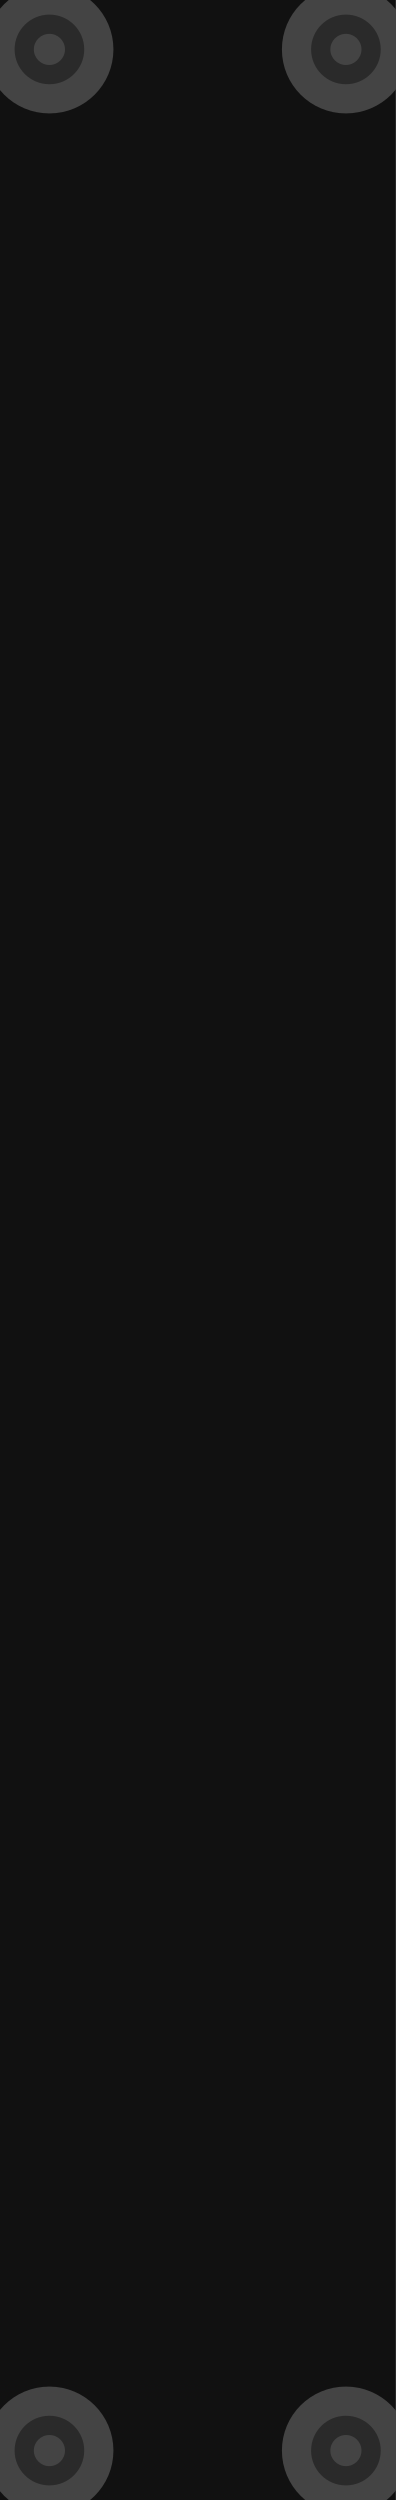
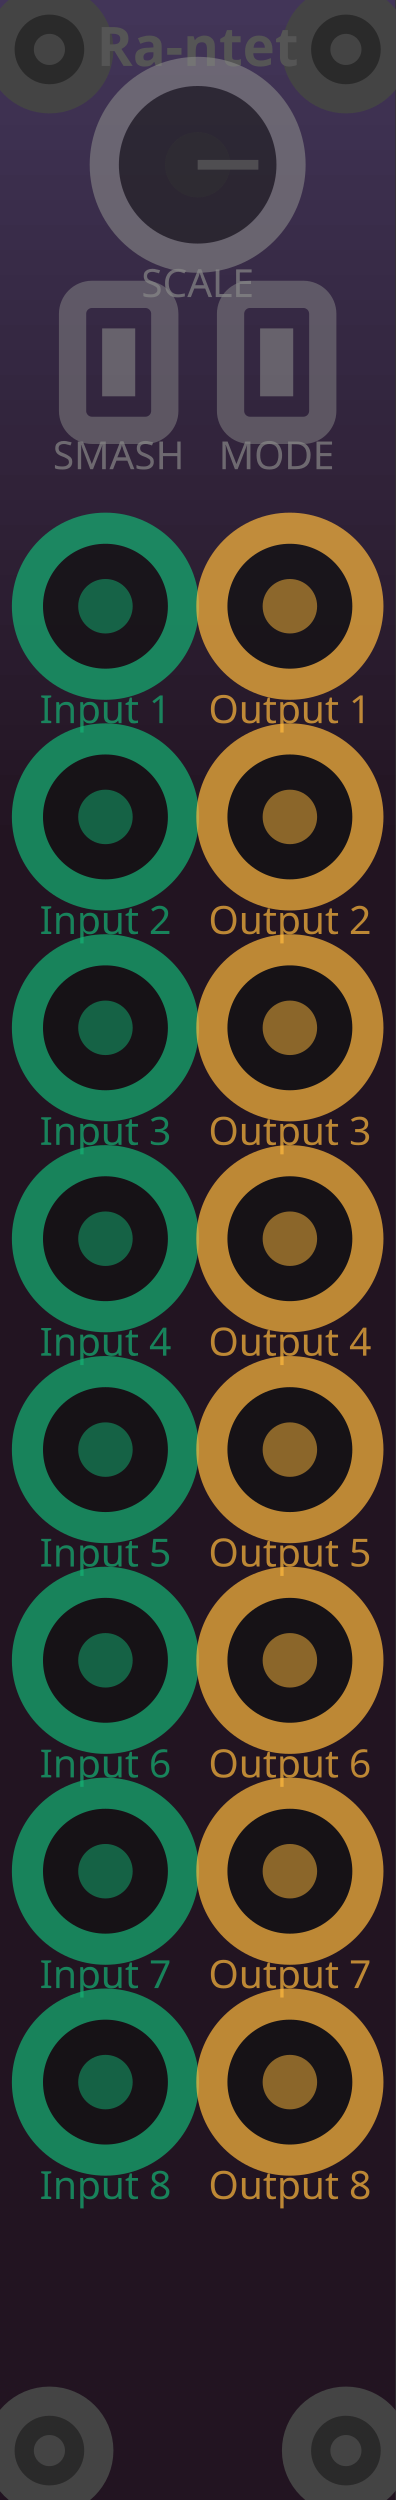
<svg xmlns="http://www.w3.org/2000/svg" viewBox="0 0 20.32 128.5" width="20.32mm" height="128.5mm">
  <rect x="0.3" y="0.3" width="19.72" height="127.9" fill="none" stroke="#333" stroke-width="1.5" />
-   <rect x="0" y="0.000" width="20.32" height="1.295" fill="#111" />
-   <rect x="0" y="1.285" width="20.32" height="1.295" fill="#111" />
-   <rect x="0" y="2.570" width="20.32" height="1.295" fill="#111" />
-   <rect x="0" y="3.855" width="20.32" height="1.295" fill="#111" />
-   <rect x="0" y="5.140" width="20.32" height="1.295" fill="#111" />
-   <rect x="0" y="6.425" width="20.32" height="1.295" fill="#111" />
-   <rect x="0" y="7.710" width="20.32" height="1.295" fill="#111" />
-   <rect x="0" y="8.995" width="20.32" height="1.295" fill="#111" />
-   <rect x="0" y="10.280" width="20.32" height="1.295" fill="#111" />
-   <rect x="0" y="11.565" width="20.32" height="1.295" fill="#111" />
-   <rect x="0" y="12.850" width="20.32" height="1.295" fill="#111" />
-   <rect x="0" y="14.135" width="20.32" height="1.295" fill="#111" />
-   <rect x="0" y="15.420" width="20.32" height="1.295" fill="#111" />
-   <rect x="0" y="16.705" width="20.32" height="1.295" fill="#111" />
-   <rect x="0" y="17.990" width="20.32" height="1.295" fill="#111" />
-   <rect x="0" y="19.275" width="20.32" height="1.295" fill="#111" />
-   <rect x="0" y="20.560" width="20.32" height="1.295" fill="#111" />
-   <rect x="0" y="21.845" width="20.32" height="1.295" fill="#111" />
-   <rect x="0" y="23.130" width="20.32" height="1.295" fill="#111" />
-   <rect x="0" y="24.415" width="20.32" height="1.295" fill="#111" />
-   <rect x="0" y="25.700" width="20.32" height="1.295" fill="#111" />
-   <rect x="0" y="26.985" width="20.32" height="1.295" fill="#111" />
-   <rect x="0" y="28.270" width="20.32" height="1.295" fill="#111" />
-   <rect x="0" y="29.555" width="20.32" height="1.295" fill="#111" />
-   <rect x="0" y="30.840" width="20.32" height="1.295" fill="#111" />
-   <rect x="0" y="32.125" width="20.32" height="1.295" fill="#111" />
-   <rect x="0" y="33.410" width="20.32" height="1.295" fill="#111" />
-   <rect x="0" y="34.695" width="20.32" height="1.295" fill="#111" />
-   <rect x="0" y="35.980" width="20.32" height="1.295" fill="#111" />
-   <rect x="0" y="37.265" width="20.32" height="1.295" fill="#111" />
-   <rect x="0" y="38.550" width="20.32" height="1.295" fill="#111" />
-   <rect x="0" y="39.835" width="20.32" height="1.295" fill="#111" />
-   <rect x="0" y="41.120" width="20.32" height="1.295" fill="#111" />
-   <rect x="0" y="42.405" width="20.32" height="1.295" fill="#111" />
-   <rect x="0" y="43.690" width="20.32" height="1.295" fill="#111" />
-   <rect x="0" y="44.975" width="20.32" height="1.295" fill="#111" />
-   <rect x="0" y="46.260" width="20.32" height="1.295" fill="#111" />
-   <rect x="0" y="47.545" width="20.32" height="1.295" fill="#111" />
-   <rect x="0" y="48.830" width="20.32" height="1.295" fill="#111" />
-   <rect x="0" y="50.115" width="20.32" height="1.295" fill="#111" />
-   <rect x="0" y="51.400" width="20.32" height="1.295" fill="#111" />
-   <rect x="0" y="52.685" width="20.32" height="1.295" fill="#111" />
-   <rect x="0" y="53.970" width="20.32" height="1.295" fill="#111" />
-   <rect x="0" y="55.255" width="20.32" height="1.295" fill="#111" />
-   <rect x="0" y="56.540" width="20.32" height="1.295" fill="#111" />
-   <rect x="0" y="57.825" width="20.32" height="1.295" fill="#111" />
-   <rect x="0" y="59.110" width="20.32" height="1.295" fill="#111" />
-   <rect x="0" y="60.395" width="20.32" height="1.295" fill="#111" />
-   <rect x="0" y="61.680" width="20.32" height="1.295" fill="#111" />
-   <rect x="0" y="62.965" width="20.32" height="1.295" fill="#111" />
-   <rect x="0" y="64.250" width="20.32" height="1.295" fill="#111" />
-   <rect x="0" y="65.535" width="20.32" height="1.295" fill="#111" />
-   <rect x="0" y="66.820" width="20.32" height="1.295" fill="#111" />
-   <rect x="0" y="68.105" width="20.32" height="1.295" fill="#111" />
-   <rect x="0" y="69.390" width="20.32" height="1.295" fill="#111" />
-   <rect x="0" y="70.675" width="20.32" height="1.295" fill="#111" />
-   <rect x="0" y="71.960" width="20.32" height="1.295" fill="#111" />
-   <rect x="0" y="73.245" width="20.32" height="1.295" fill="#111" />
-   <rect x="0" y="74.530" width="20.32" height="1.295" fill="#111" />
-   <rect x="0" y="75.815" width="20.32" height="1.295" fill="#111" />
-   <rect x="0" y="77.100" width="20.32" height="1.295" fill="#111" />
-   <rect x="0" y="78.385" width="20.32" height="1.295" fill="#111" />
-   <rect x="0" y="79.670" width="20.32" height="1.295" fill="#111" />
-   <rect x="0" y="80.955" width="20.32" height="1.295" fill="#111" />
-   <rect x="0" y="82.240" width="20.32" height="1.295" fill="#111" />
-   <rect x="0" y="83.525" width="20.32" height="1.295" fill="#111" />
-   <rect x="0" y="84.810" width="20.32" height="1.295" fill="#111" />
-   <rect x="0" y="86.095" width="20.32" height="1.295" fill="#111" />
-   <rect x="0" y="87.380" width="20.32" height="1.295" fill="#111" />
-   <rect x="0" y="88.665" width="20.32" height="1.295" fill="#111" />
-   <rect x="0" y="89.950" width="20.32" height="1.295" fill="#111" />
-   <rect x="0" y="91.235" width="20.32" height="1.295" fill="#111" />
-   <rect x="0" y="92.520" width="20.32" height="1.295" fill="#111" />
-   <rect x="0" y="93.805" width="20.32" height="1.295" fill="#111" />
-   <rect x="0" y="95.090" width="20.32" height="1.295" fill="#111" />
-   <rect x="0" y="96.375" width="20.32" height="1.295" fill="#111" />
-   <rect x="0" y="97.660" width="20.32" height="1.295" fill="#111" />
-   <rect x="0" y="98.945" width="20.32" height="1.295" fill="#111" />
-   <rect x="0" y="100.230" width="20.32" height="1.295" fill="#111" />
-   <rect x="0" y="101.515" width="20.32" height="1.295" fill="#111" />
-   <rect x="0" y="102.800" width="20.32" height="1.295" fill="#111" />
-   <rect x="0" y="104.085" width="20.32" height="1.295" fill="#111" />
-   <rect x="0" y="105.370" width="20.32" height="1.295" fill="#111" />
-   <rect x="0" y="106.655" width="20.32" height="1.295" fill="#111" />
-   <rect x="0" y="107.940" width="20.32" height="1.295" fill="#111" />
-   <rect x="0" y="109.225" width="20.32" height="1.295" fill="#111" />
-   <rect x="0" y="110.510" width="20.32" height="1.295" fill="#111" />
-   <rect x="0" y="111.795" width="20.32" height="1.295" fill="#111" />
-   <rect x="0" y="113.080" width="20.32" height="1.295" fill="#111" />
-   <rect x="0" y="114.365" width="20.32" height="1.295" fill="#111" />
-   <rect x="0" y="115.650" width="20.32" height="1.295" fill="#111" />
-   <rect x="0" y="116.935" width="20.32" height="1.295" fill="#111" />
-   <rect x="0" y="118.220" width="20.32" height="1.295" fill="#111" />
-   <rect x="0" y="119.505" width="20.32" height="1.295" fill="#111" />
-   <rect x="0" y="120.790" width="20.32" height="1.295" fill="#111" />
-   <rect x="0" y="122.075" width="20.32" height="1.295" fill="#111" />
-   <rect x="0" y="123.360" width="20.32" height="1.295" fill="#111" />
-   <rect x="0" y="124.645" width="20.32" height="1.295" fill="#111" />
-   <rect x="0" y="125.930" width="20.32" height="1.295" fill="#111" />
-   <rect x="0" y="127.215" width="20.32" height="1.295" fill="#111" />
+   <rect x="0" y="0.000" width="20.32" height="1.295" fill="#423558" />
+   <rect x="0" y="1.285" width="20.32" height="1.295" fill="#413456" />
+   <rect x="0" y="2.570" width="20.32" height="1.295" fill="#403355" />
+   <rect x="0" y="3.855" width="20.32" height="1.295" fill="#3f3253" />
+   <rect x="0" y="5.140" width="20.32" height="1.295" fill="#3e3151" />
+   <rect x="0" y="6.425" width="20.32" height="1.295" fill="#3d3050" />
+   <rect x="0" y="7.710" width="20.32" height="1.295" fill="#3c2f4e" />
+   <rect x="0" y="8.995" width="20.32" height="1.295" fill="#3b2e4c" />
+   <rect x="0" y="10.280" width="20.32" height="1.295" fill="#3a2d4b" />
+   <rect x="0" y="11.565" width="20.32" height="1.295" fill="#392c49" />
+   <rect x="0" y="12.850" width="20.32" height="1.295" fill="#382b47" />
+   <rect x="0" y="14.135" width="20.32" height="1.295" fill="#372a46" />
+   <rect x="0" y="15.420" width="20.32" height="1.295" fill="#362944" />
+   <rect x="0" y="16.705" width="20.32" height="1.295" fill="#352842" />
+   <rect x="0" y="17.990" width="20.32" height="1.295" fill="#342741" />
+   <rect x="0" y="19.275" width="20.32" height="1.295" fill="#33263f" />
+   <rect x="0" y="20.560" width="20.32" height="1.295" fill="#32253d" />
+   <rect x="0" y="21.845" width="20.32" height="1.295" fill="#32243c" />
+   <rect x="0" y="23.130" width="20.32" height="1.295" fill="#31233a" />
+   <rect x="0" y="24.415" width="20.32" height="1.295" fill="#302238" />
+   <rect x="0" y="25.700" width="20.32" height="1.295" fill="#2f2137" />
+   <rect x="0" y="26.985" width="20.32" height="1.295" fill="#2e2035" />
+   <rect x="0" y="28.270" width="20.32" height="1.295" fill="#2d1f33" />
+   <rect x="0" y="29.555" width="20.32" height="1.295" fill="#2c1e32" />
+   <rect x="0" y="30.840" width="20.32" height="1.295" fill="#2b1d30" />
+   <rect x="0" y="32.125" width="20.32" height="1.295" fill="#2a1c2e" />
+   <rect x="0" y="33.410" width="20.32" height="1.295" fill="#291b2d" />
+   <rect x="0" y="34.695" width="20.32" height="1.295" fill="#281a2b" />
+   <rect x="0" y="35.980" width="20.32" height="1.295" fill="#271929" />
+   <rect x="0" y="37.265" width="20.32" height="1.295" fill="#261828" />
+   <rect x="0" y="38.550" width="20.32" height="1.295" fill="#251726" />
+   <rect x="0" y="39.835" width="20.32" height="1.295" fill="#241624" />
+   <rect x="0" y="41.120" width="20.32" height="1.295" fill="#231523" />
+   <rect x="0" y="42.405" width="20.32" height="1.295" fill="#221421" />
+   <rect x="0" y="43.690" width="20.32" height="1.295" fill="#221421" />
+   <rect x="0" y="44.975" width="20.32" height="1.295" fill="#221421" />
+   <rect x="0" y="46.260" width="20.32" height="1.295" fill="#221421" />
+   <rect x="0" y="47.545" width="20.32" height="1.295" fill="#221421" />
+   <rect x="0" y="48.830" width="20.32" height="1.295" fill="#221421" />
+   <rect x="0" y="50.115" width="20.32" height="1.295" fill="#221421" />
+   <rect x="0" y="51.400" width="20.32" height="1.295" fill="#221421" />
+   <rect x="0" y="52.685" width="20.32" height="1.295" fill="#221421" />
+   <rect x="0" y="53.970" width="20.32" height="1.295" fill="#221421" />
+   <rect x="0" y="55.255" width="20.32" height="1.295" fill="#221421" />
+   <rect x="0" y="56.540" width="20.32" height="1.295" fill="#221421" />
+   <rect x="0" y="57.825" width="20.32" height="1.295" fill="#221421" />
+   <rect x="0" y="59.110" width="20.32" height="1.295" fill="#221421" />
+   <rect x="0" y="60.395" width="20.32" height="1.295" fill="#221421" />
+   <rect x="0" y="61.680" width="20.32" height="1.295" fill="#221421" />
+   <rect x="0" y="62.965" width="20.32" height="1.295" fill="#221421" />
+   <rect x="0" y="64.250" width="20.32" height="1.295" fill="#221421" />
+   <rect x="0" y="65.535" width="20.32" height="1.295" fill="#221421" />
+   <rect x="0" y="66.820" width="20.32" height="1.295" fill="#221421" />
+   <rect x="0" y="68.105" width="20.32" height="1.295" fill="#221421" />
+   <rect x="0" y="69.390" width="20.32" height="1.295" fill="#221421" />
+   <rect x="0" y="70.675" width="20.32" height="1.295" fill="#221421" />
+   <rect x="0" y="71.960" width="20.32" height="1.295" fill="#221421" />
+   <rect x="0" y="73.245" width="20.32" height="1.295" fill="#221421" />
+   <rect x="0" y="74.530" width="20.32" height="1.295" fill="#221421" />
+   <rect x="0" y="75.815" width="20.32" height="1.295" fill="#221421" />
+   <rect x="0" y="77.100" width="20.32" height="1.295" fill="#221421" />
+   <rect x="0" y="78.385" width="20.32" height="1.295" fill="#221421" />
+   <rect x="0" y="79.670" width="20.32" height="1.295" fill="#221421" />
+   <rect x="0" y="80.955" width="20.32" height="1.295" fill="#221421" />
+   <rect x="0" y="82.240" width="20.32" height="1.295" fill="#221421" />
+   <rect x="0" y="83.525" width="20.32" height="1.295" fill="#221421" />
+   <rect x="0" y="84.810" width="20.32" height="1.295" fill="#221421" />
+   <rect x="0" y="86.095" width="20.32" height="1.295" fill="#221421" />
+   <rect x="0" y="87.380" width="20.32" height="1.295" fill="#221421" />
+   <rect x="0" y="88.665" width="20.32" height="1.295" fill="#221421" />
+   <rect x="0" y="89.950" width="20.32" height="1.295" fill="#221421" />
+   <rect x="0" y="91.235" width="20.32" height="1.295" fill="#221421" />
+   <rect x="0" y="92.520" width="20.32" height="1.295" fill="#221421" />
+   <rect x="0" y="93.805" width="20.32" height="1.295" fill="#221421" />
+   <rect x="0" y="95.090" width="20.32" height="1.295" fill="#221421" />
+   <rect x="0" y="96.375" width="20.32" height="1.295" fill="#221421" />
+   <rect x="0" y="97.660" width="20.32" height="1.295" fill="#221421" />
+   <rect x="0" y="98.945" width="20.32" height="1.295" fill="#221421" />
+   <rect x="0" y="100.230" width="20.32" height="1.295" fill="#221421" />
+   <rect x="0" y="101.515" width="20.32" height="1.295" fill="#221421" />
+   <rect x="0" y="102.800" width="20.32" height="1.295" fill="#221421" />
+   <rect x="0" y="104.085" width="20.32" height="1.295" fill="#221421" />
+   <rect x="0" y="105.370" width="20.32" height="1.295" fill="#221421" />
+   <rect x="0" y="106.655" width="20.32" height="1.295" fill="#221421" />
+   <rect x="0" y="107.940" width="20.32" height="1.295" fill="#221421" />
+   <rect x="0" y="109.225" width="20.32" height="1.295" fill="#221421" />
+   <rect x="0" y="110.510" width="20.32" height="1.295" fill="#221421" />
+   <rect x="0" y="111.795" width="20.32" height="1.295" fill="#221421" />
+   <rect x="0" y="113.080" width="20.32" height="1.295" fill="#221421" />
+   <rect x="0" y="114.365" width="20.32" height="1.295" fill="#221421" />
+   <rect x="0" y="115.650" width="20.32" height="1.295" fill="#221421" />
+   <rect x="0" y="116.935" width="20.32" height="1.295" fill="#221421" />
+   <rect x="0" y="118.220" width="20.32" height="1.295" fill="#221421" />
+   <rect x="0" y="119.505" width="20.32" height="1.295" fill="#221421" />
+   <rect x="0" y="120.790" width="20.32" height="1.295" fill="#221421" />
+   <rect x="0" y="122.075" width="20.32" height="1.295" fill="#221421" />
+   <rect x="0" y="123.360" width="20.32" height="1.295" fill="#221421" />
+   <rect x="0" y="124.645" width="20.32" height="1.295" fill="#221421" />
+   <rect x="0" y="125.930" width="20.32" height="1.295" fill="#221421" />
+   <rect x="0" y="127.215" width="20.32" height="1.295" fill="#221421" />
  <circle cx="2.54" cy="2.54" r="2.54" fill="#2a2a2a" stroke="#444" stroke-width="1.5" />
  <circle cx="2.54" cy="2.54" r="0.8" fill="#444" />
  <circle cx="2.54" cy="125.96" r="2.54" fill="#2a2a2a" stroke="#444" stroke-width="1.5" />
  <circle cx="2.54" cy="125.96" r="0.8" fill="#444" />
  <circle cx="17.78" cy="2.54" r="2.54" fill="#2a2a2a" stroke="#444" stroke-width="1.5" />
  <circle cx="17.78" cy="2.54" r="0.8" fill="#444" />
  <circle cx="17.78" cy="125.96" r="2.54" fill="#2a2a2a" stroke="#444" stroke-width="1.5" />
  <circle cx="17.78" cy="125.96" r="0.8" fill="#444" />
+   <text x="10.16" y="3.39" fill="#555" font-family="sans-serif" font-size="2.8" text-anchor="middle" font-weight="bold">Ra-ntet</text>
+   <circle cx="10.16" cy="8.47" r="4.80" fill="#222" stroke="#888" stroke-width="1.5" opacity="0.6" />
+   <circle cx="10.16" cy="8.47" r="1.68" fill="#333" opacity="0.4" />
+   <line x1="10.16" y1="8.47" x2="13.28" y2="8.47" stroke="#666" stroke-width="0.5" opacity="0.6" />
+   <text x="10.16" y="15.27" fill="#888" font-family="sans-serif" font-size="2.0" text-anchor="middle" opacity="0.7">SCALE</text>
+   <rect x="3.73" y="15.13" width="4.74" height="6.99" rx="1" fill="none" stroke="#888" stroke-width="1.4" opacity="0.5" />
+   <line x1="6.10" y1="20.37" x2="6.10" y2="16.88" stroke="#888" stroke-width="1.7" opacity="0.6" />
+   <text x="6.10" y="24.12" fill="#888" font-family="sans-serif" font-size="2.0" text-anchor="middle" opacity="0.7">SMASH</text>
+   <rect x="11.85" y="15.13" width="4.74" height="6.99" rx="1" fill="none" stroke="#888" stroke-width="1.4" opacity="0.5" />
+   <line x1="14.22" y1="20.37" x2="14.22" y2="16.88" stroke="#888" stroke-width="1.7" opacity="0.6" />
+   <text x="14.22" y="24.12" fill="#888" font-family="sans-serif" font-size="2.0" text-anchor="middle" opacity="0.7">MODE</text>
+   <circle cx="5.42" cy="31.16" r="4.01" fill="#111" stroke="#14B274" stroke-width="1.6" opacity="0.7" />
+   <circle cx="5.42" cy="31.16" r="1.40" fill="#14B274" opacity="0.5" />
+   <text x="5.42" y="37.17" fill="#14B274" font-family="sans-serif" font-size="2.0" text-anchor="middle" opacity="0.7">Input 1</text>
+   <circle cx="5.42" cy="41.99" r="4.01" fill="#111" stroke="#14B274" stroke-width="1.6" opacity="0.7" />
+   <circle cx="5.42" cy="41.99" r="1.40" fill="#14B274" opacity="0.5" />
+   <text x="5.42" y="48.01" fill="#14B274" font-family="sans-serif" font-size="2.0" text-anchor="middle" opacity="0.7">Input 2</text>
+   <circle cx="5.42" cy="52.83" r="4.01" fill="#111" stroke="#14B274" stroke-width="1.6" opacity="0.7" />
+   <circle cx="5.42" cy="52.83" r="1.40" fill="#14B274" opacity="0.5" />
+   <text x="5.42" y="58.85" fill="#14B274" font-family="sans-serif" font-size="2.0" text-anchor="middle" opacity="0.7">Input 3</text>
+   <circle cx="5.42" cy="63.67" r="4.01" fill="#111" stroke="#14B274" stroke-width="1.6" opacity="0.7" />
+   <circle cx="5.42" cy="63.67" r="1.40" fill="#14B274" opacity="0.5" />
+   <text x="5.42" y="69.68" fill="#14B274" font-family="sans-serif" font-size="2.0" text-anchor="middle" opacity="0.7">Input 4</text>
+   <circle cx="5.42" cy="74.51" r="4.01" fill="#111" stroke="#14B274" stroke-width="1.6" opacity="0.7" />
+   <circle cx="5.42" cy="74.51" r="1.40" fill="#14B274" opacity="0.5" />
+   <text x="5.42" y="80.52" fill="#14B274" font-family="sans-serif" font-size="2.0" text-anchor="middle" opacity="0.7">Input 5</text>
+   <circle cx="5.42" cy="85.34" r="4.01" fill="#111" stroke="#14B274" stroke-width="1.6" opacity="0.7" />
+   <circle cx="5.42" cy="85.34" r="1.40" fill="#14B274" opacity="0.5" />
+   <text x="5.42" y="91.36" fill="#14B274" font-family="sans-serif" font-size="2.0" text-anchor="middle" opacity="0.7">Input 6</text>
+   <circle cx="5.42" cy="96.18" r="4.01" fill="#111" stroke="#14B274" stroke-width="1.6" opacity="0.7" />
+   <circle cx="5.42" cy="96.18" r="1.40" fill="#14B274" opacity="0.5" />
+   <text x="5.42" y="102.19" fill="#14B274" font-family="sans-serif" font-size="2.0" text-anchor="middle" opacity="0.7">Input 7</text>
+   <circle cx="5.42" cy="107.02" r="4.01" fill="#111" stroke="#14B274" stroke-width="1.6" opacity="0.7" />
+   <circle cx="5.42" cy="107.02" r="1.40" fill="#14B274" opacity="0.5" />
+   <text x="5.42" y="113.03" fill="#14B274" font-family="sans-serif" font-size="2.0" text-anchor="middle" opacity="0.7">Input 8</text>
+   <circle cx="14.90" cy="31.16" r="4.01" fill="#111" stroke="#FFB93D" stroke-width="1.6" opacity="0.7" />
+   <circle cx="14.90" cy="31.16" r="1.40" fill="#FFB93D" opacity="0.5" />
+   <text x="14.90" y="37.17" fill="#FFB93D" font-family="sans-serif" font-size="2.0" text-anchor="middle" opacity="0.7">Output 1</text>
+   <circle cx="14.90" cy="41.99" r="4.01" fill="#111" stroke="#FFB93D" stroke-width="1.6" opacity="0.7" />
+   <circle cx="14.90" cy="41.99" r="1.40" fill="#FFB93D" opacity="0.5" />
+   <text x="14.90" y="48.01" fill="#FFB93D" font-family="sans-serif" font-size="2.0" text-anchor="middle" opacity="0.7">Output 2</text>
+   <circle cx="14.90" cy="52.83" r="4.01" fill="#111" stroke="#FFB93D" stroke-width="1.6" opacity="0.7" />
+   <circle cx="14.90" cy="52.83" r="1.40" fill="#FFB93D" opacity="0.5" />
+   <text x="14.90" y="58.85" fill="#FFB93D" font-family="sans-serif" font-size="2.0" text-anchor="middle" opacity="0.7">Output 3</text>
+   <circle cx="14.90" cy="63.67" r="4.01" fill="#111" stroke="#FFB93D" stroke-width="1.6" opacity="0.7" />
+   <circle cx="14.90" cy="63.67" r="1.40" fill="#FFB93D" opacity="0.5" />
+   <text x="14.90" y="69.68" fill="#FFB93D" font-family="sans-serif" font-size="2.0" text-anchor="middle" opacity="0.7">Output 4</text>
+   <circle cx="14.90" cy="74.51" r="4.01" fill="#111" stroke="#FFB93D" stroke-width="1.6" opacity="0.7" />
+   <circle cx="14.90" cy="74.51" r="1.40" fill="#FFB93D" opacity="0.5" />
+   <text x="14.90" y="80.52" fill="#FFB93D" font-family="sans-serif" font-size="2.0" text-anchor="middle" opacity="0.7">Output 5</text>
+   <circle cx="14.90" cy="85.34" r="4.01" fill="#111" stroke="#FFB93D" stroke-width="1.6" opacity="0.7" />
+   <circle cx="14.90" cy="85.34" r="1.40" fill="#FFB93D" opacity="0.5" />
+   <text x="14.90" y="91.36" fill="#FFB93D" font-family="sans-serif" font-size="2.0" text-anchor="middle" opacity="0.7">Output 6</text>
+   <circle cx="14.90" cy="96.18" r="4.01" fill="#111" stroke="#FFB93D" stroke-width="1.6" opacity="0.7" />
+   <circle cx="14.90" cy="96.18" r="1.40" fill="#FFB93D" opacity="0.5" />
+   <text x="14.90" y="102.19" fill="#FFB93D" font-family="sans-serif" font-size="2.0" text-anchor="middle" opacity="0.7">Output 7</text>
+   <circle cx="14.90" cy="107.02" r="4.01" fill="#111" stroke="#FFB93D" stroke-width="1.6" opacity="0.7" />
+   <circle cx="14.90" cy="107.02" r="1.40" fill="#FFB93D" opacity="0.5" />
+   <text x="14.90" y="113.03" fill="#FFB93D" font-family="sans-serif" font-size="2.0" text-anchor="middle" opacity="0.7">Output 8</text>
</svg>
